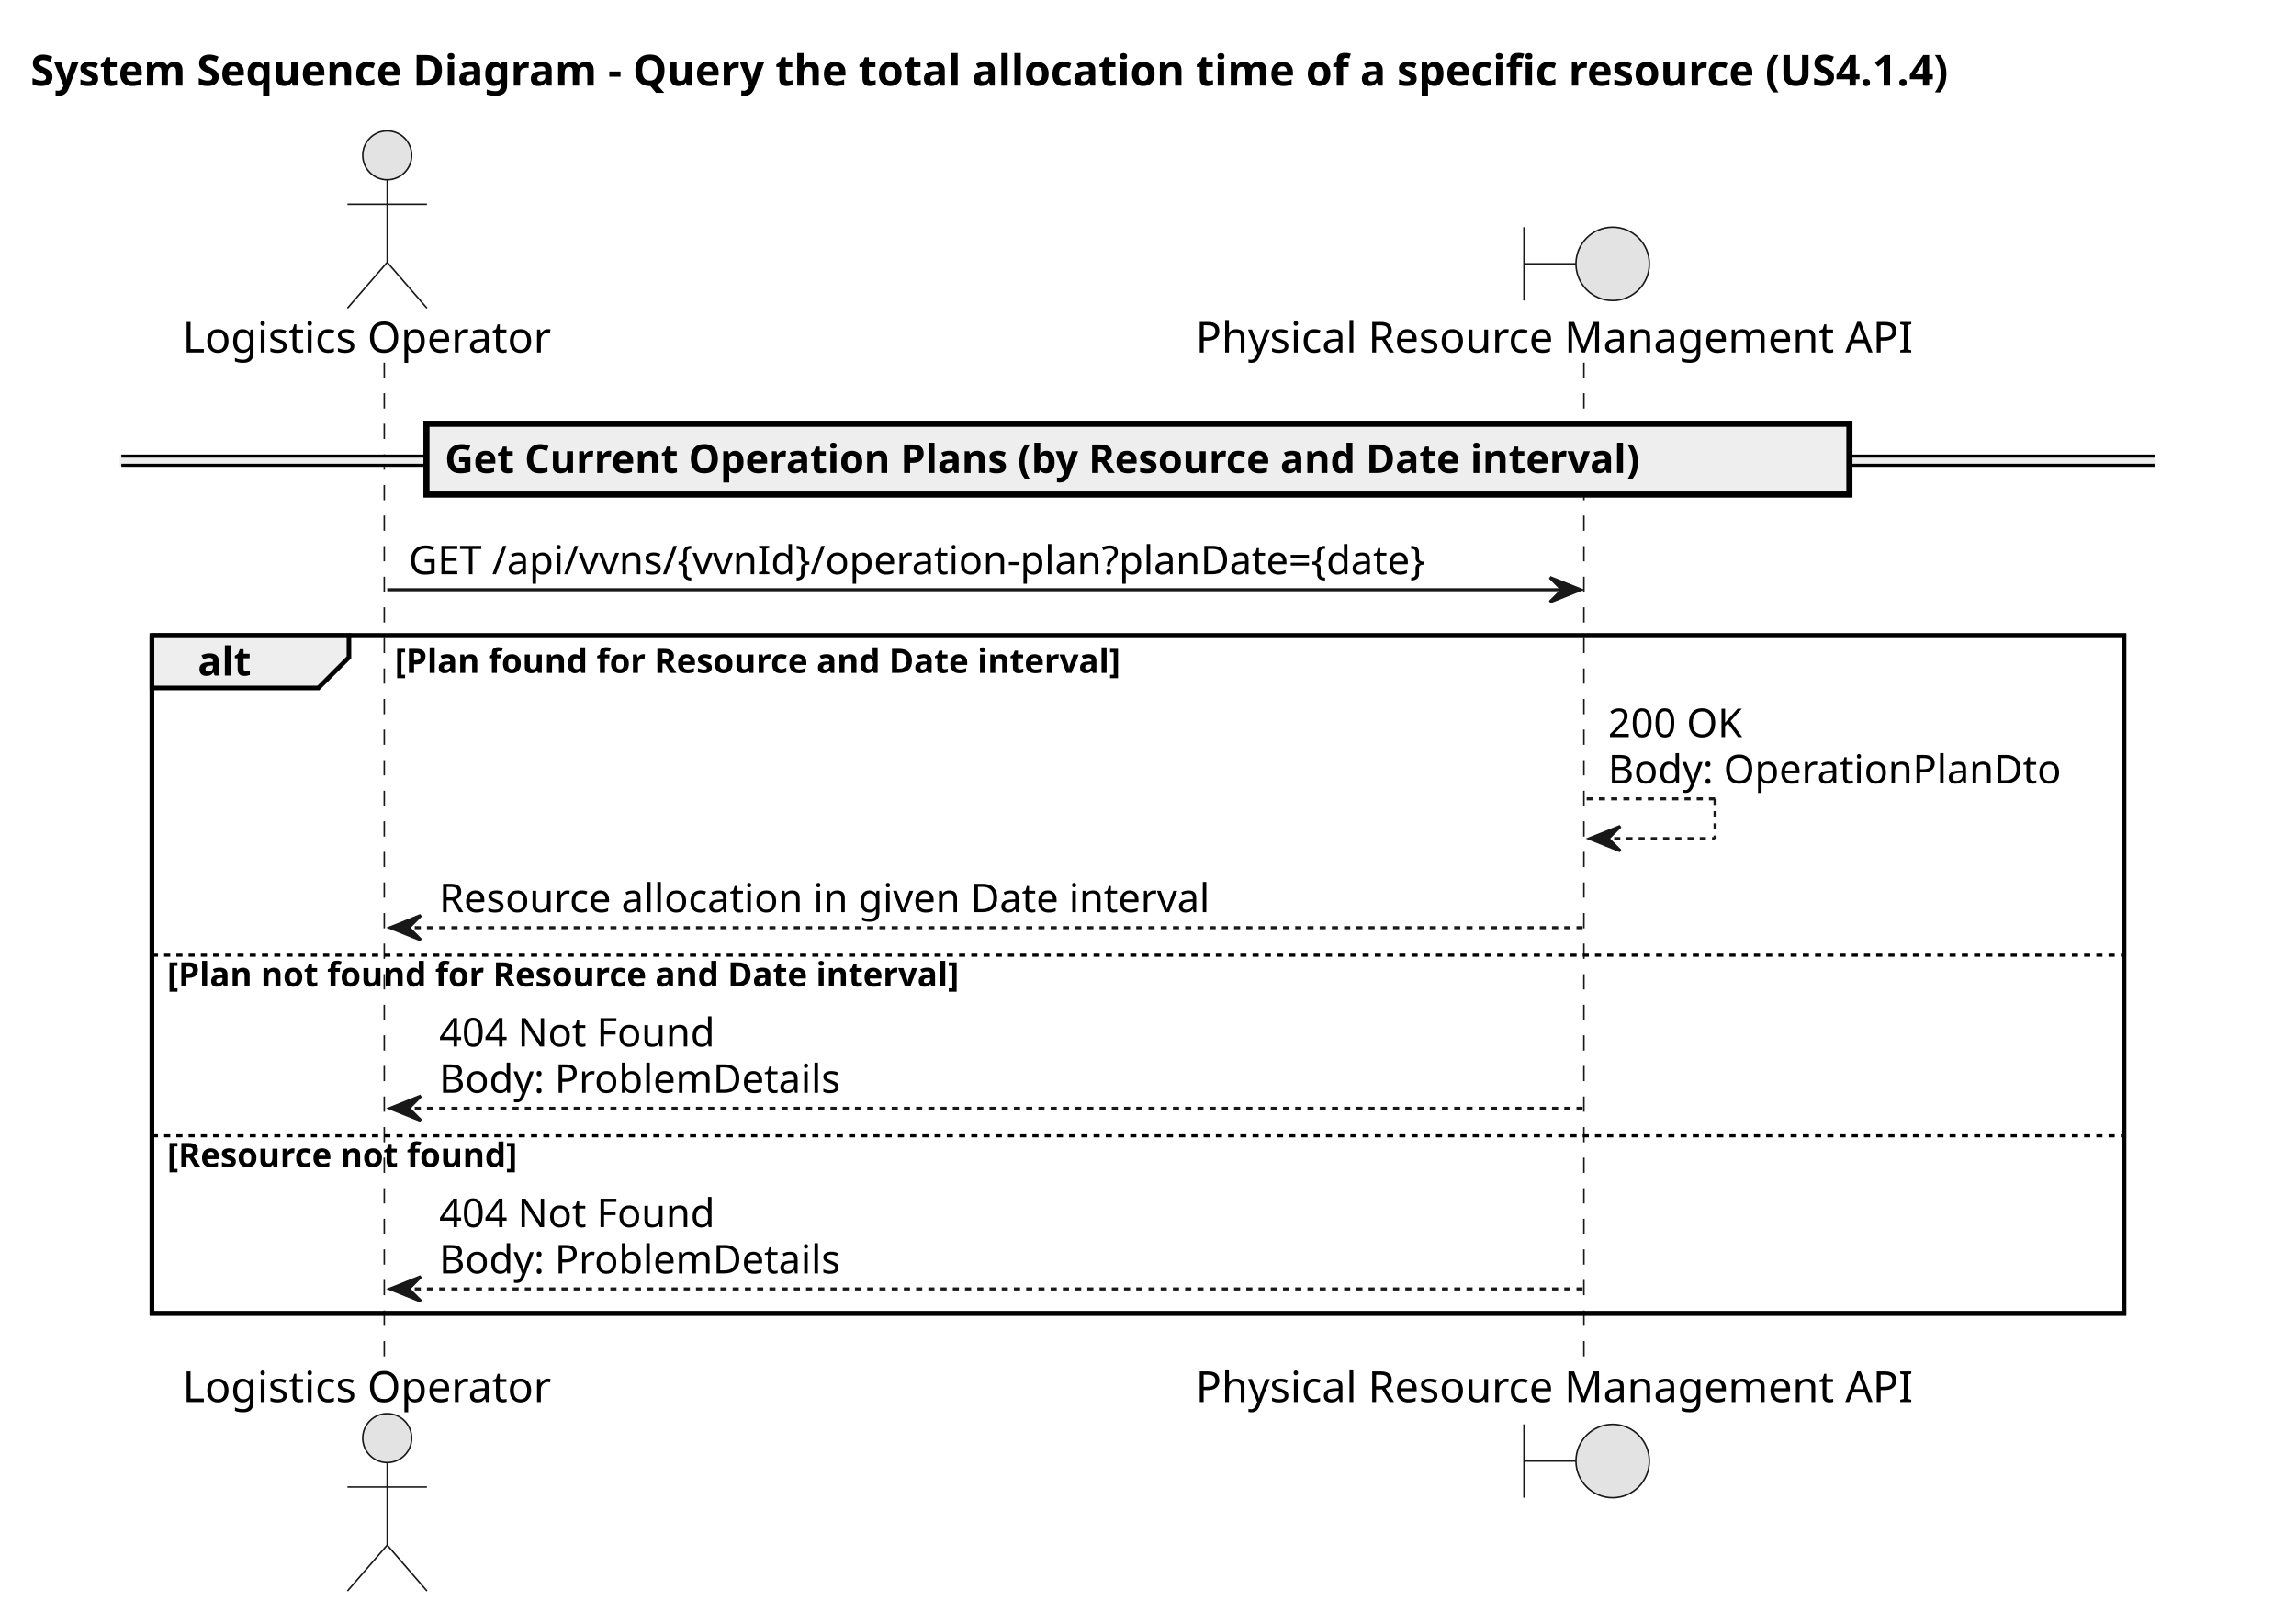
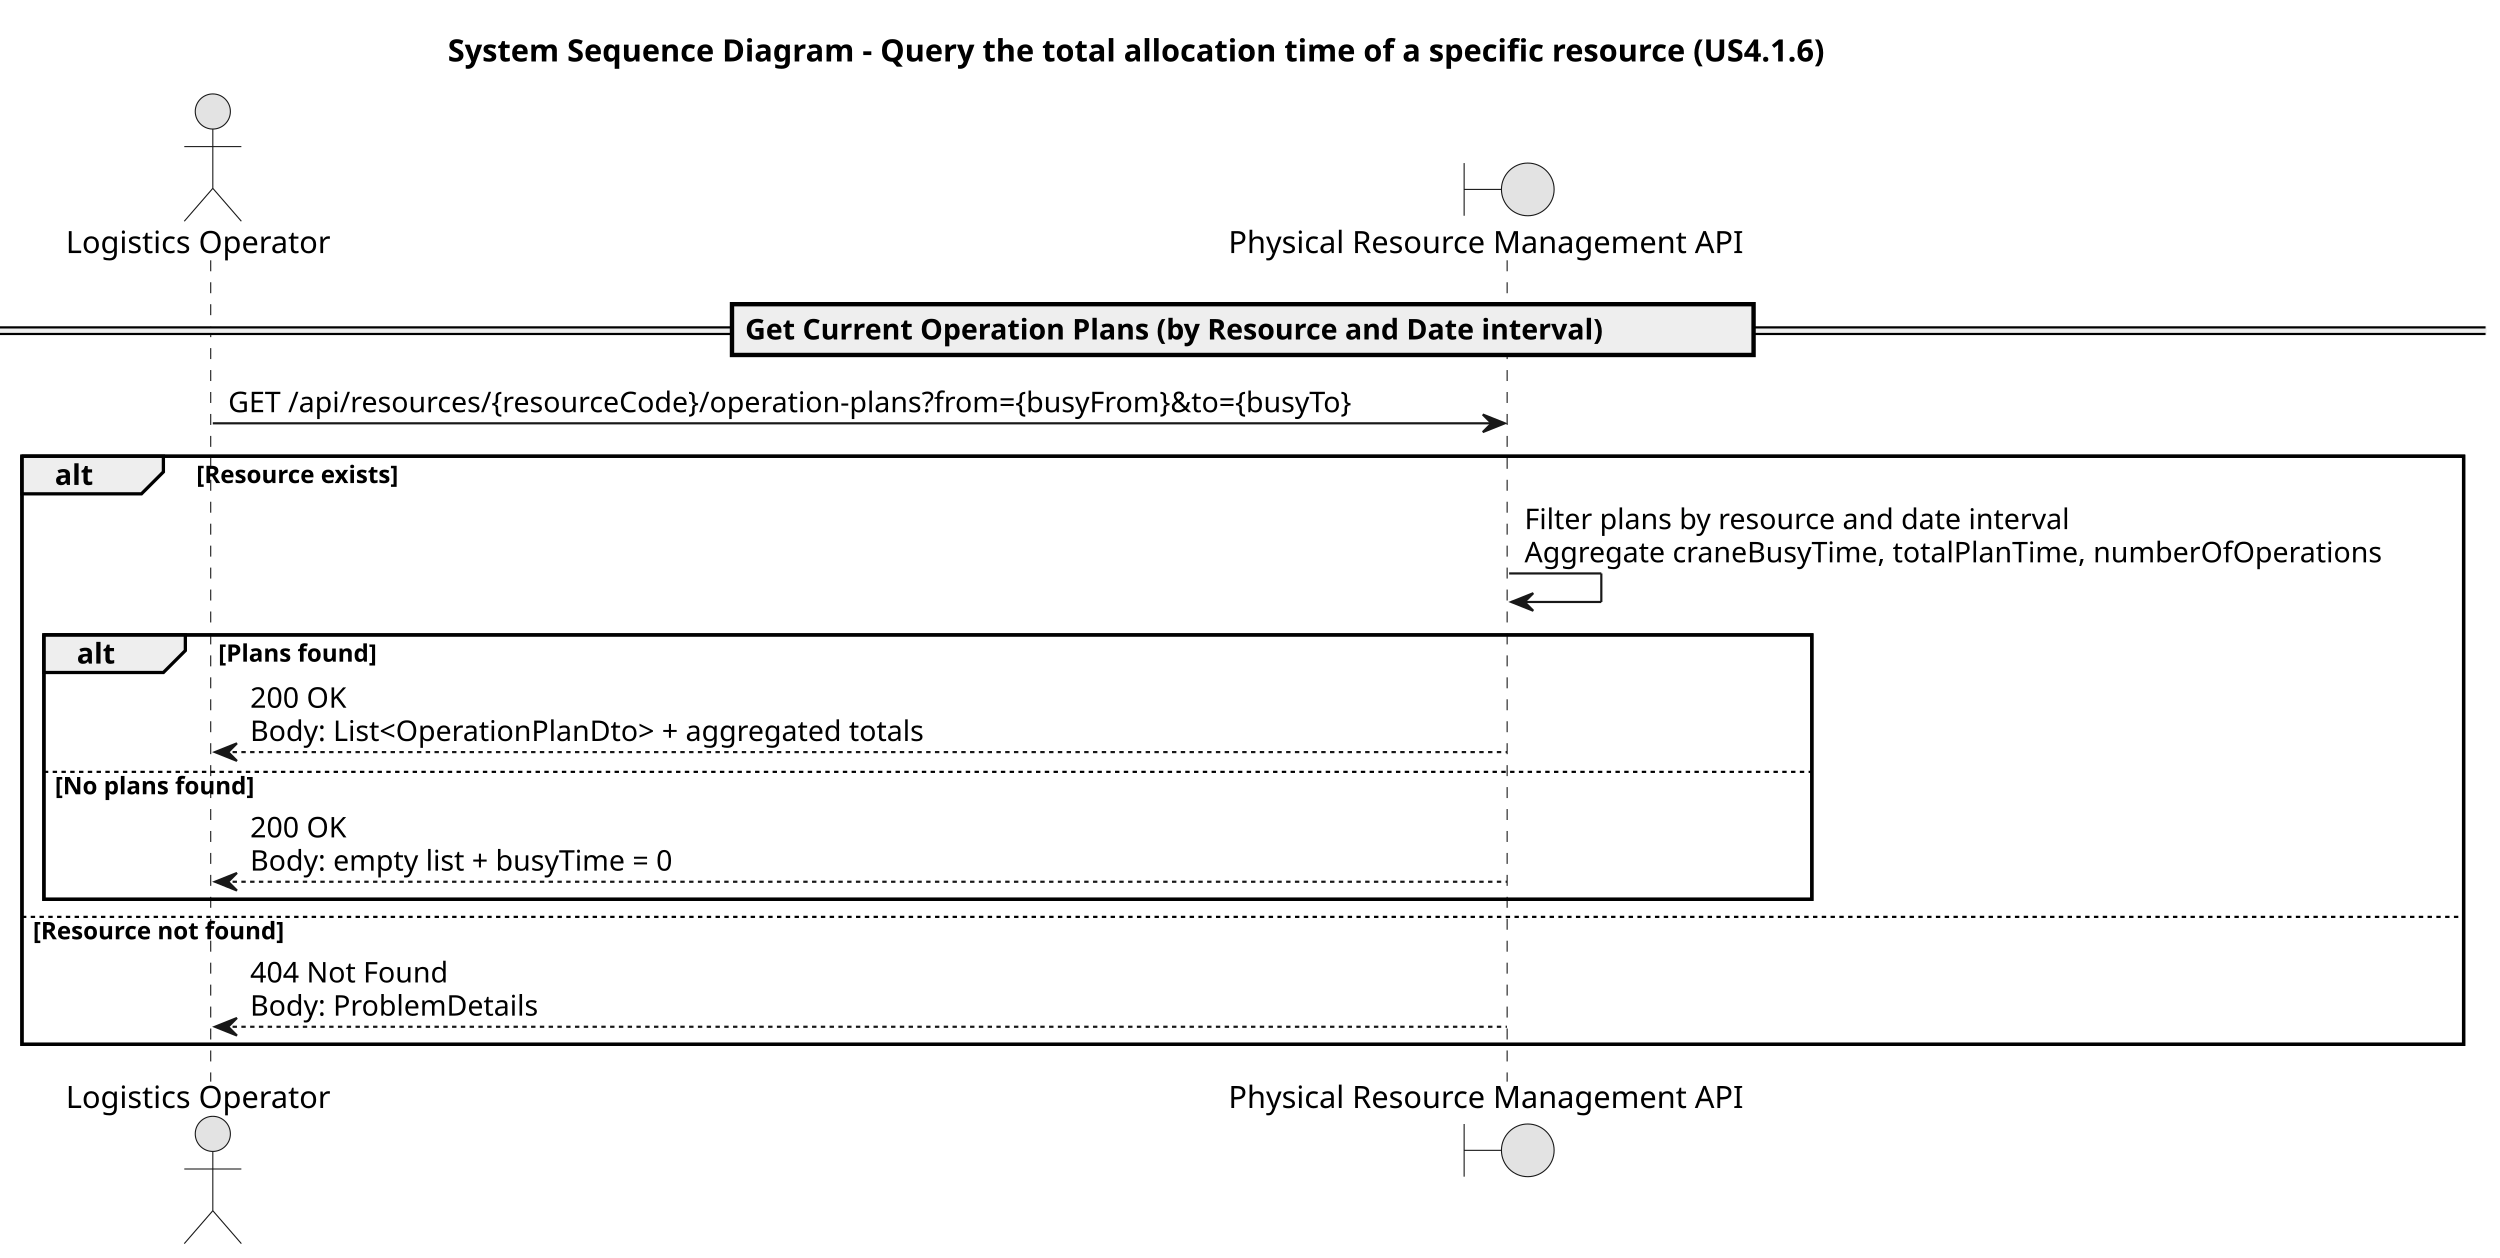
- <svg xmlns="http://www.w3.org/2000/svg" contentStyleType="text/css" data-diagram-type="SEQUENCE" height="527px" preserveAspectRatio="none" style="width:751px;height:527px;background:#FFFFFF;" version="1.1" viewBox="0 0 751 527" width="751px" zoomAndPan="magnify">
+ <svg xmlns="http://www.w3.org/2000/svg" contentStyleType="text/css" data-diagram-type="SEQUENCE" height="573px" preserveAspectRatio="none" style="width:1139px;height:573px;background:#FFFFFF;" version="1.1" viewBox="0 0 1139 573" width="1139px" zoomAndPan="magnify">
  <defs />
  <g>
-     <text fill="#000000" font-family="sans-serif" font-size="14" font-weight="bold" lengthAdjust="spacing" textLength="723.413" x="10" y="27.995">System Sequence Diagram - Query the total allocation time of a specific resource (US4.1.4)</text>
-     <rect fill="none" height="221.672" style="stroke:#000000;stroke-width:1.5;" width="645.032" x="49.69" y="207.859" />
+     <text fill="#000000" font-family="sans-serif" font-size="14" font-weight="bold" lengthAdjust="spacing" textLength="723.413" x="204.003" y="27.995">System Sequence Diagram - Query the total allocation time of a specific resource (US4.1.6)</text>
+     <rect fill="none" height="267.938" style="stroke:#000000;stroke-width:1.5;" width="1112.419" x="10" y="207.859" />
+     <rect fill="none" height="120.469" style="stroke:#000000;stroke-width:1.5;" width="805.465" x="20" y="289.258" />
    <g class="participant-lifeline" data-entity-uid="part1" data-qualified-name="Operator" id="part1-lifeline">
      <g>
-         <rect fill="#000000" fill-opacity="0" height="327.938" width="8" x="122.651" y="118.594" />
-         <line style="stroke:#181818;stroke-width:0.5;stroke-dasharray:5,5;" x1="125.69" x2="125.69" y1="118.594" y2="446.531" />
+         <rect fill="#000000" fill-opacity="0" height="374.203" width="8" x="92.96" y="118.594" />
+         <line style="stroke:#181818;stroke-width:0.5;stroke-dasharray:5,5;" x1="96" x2="96" y1="118.594" y2="492.797" />
      </g>
    </g>
    <g class="participant-lifeline" data-entity-uid="part2" data-qualified-name="System" id="part2-lifeline">
      <g>
-         <rect fill="#000000" fill-opacity="0" height="327.938" width="8" x="514.98" y="118.594" />
-         <line style="stroke:#181818;stroke-width:0.5;stroke-dasharray:5,5;" x1="518.074" x2="518.074" y1="118.594" y2="446.531" />
+         <rect fill="#000000" fill-opacity="0" height="374.203" width="8" x="683.559" y="118.594" />
+         <line style="stroke:#181818;stroke-width:0.5;stroke-dasharray:5,5;" x1="686.652" x2="686.652" y1="118.594" y2="492.797" />
      </g>
    </g>
    <g class="participant participant-head" data-entity-uid="part1" data-qualified-name="Operator" id="part1-head">
-       <text fill="#000000" font-family="sans-serif" font-size="14" lengthAdjust="spacing" textLength="127.921" x="59.69" y="115.292">Logistics Operator</text>
-       <ellipse cx="126.651" cy="50.797" fill="#E3E3E3" rx="8" ry="8" style="stroke:#181818;stroke-width:0.5;" />
-       <path d="M126.651,58.797 L126.651,85.797 M113.651,66.797 L139.651,66.797 M126.651,85.797 L113.651,100.797 M126.651,85.797 L139.651,100.797" fill="none" style="stroke:#181818;stroke-width:0.5;" />
+       <text fill="#000000" font-family="sans-serif" font-size="14" lengthAdjust="spacing" textLength="127.921" x="30" y="115.292">Logistics Operator</text>
+       <ellipse cx="96.96" cy="50.797" fill="#E3E3E3" rx="8" ry="8" style="stroke:#181818;stroke-width:0.5;" />
+       <path d="M96.96,58.797 L96.96,85.797 M83.96,66.797 L109.96,66.797 M96.96,85.797 L83.96,100.797 M96.96,85.797 L109.96,100.797" fill="none" style="stroke:#181818;stroke-width:0.5;" />
    </g>
    <g class="participant participant-tail" data-entity-uid="part1" data-qualified-name="Operator" id="part1-tail">
-       <text fill="#000000" font-family="sans-serif" font-size="14" lengthAdjust="spacing" textLength="127.921" x="59.69" y="458.526">Logistics Operator</text>
-       <ellipse cx="126.651" cy="470.328" fill="#E3E3E3" rx="8" ry="8" style="stroke:#181818;stroke-width:0.5;" />
-       <path d="M126.651,478.328 L126.651,505.328 M113.651,486.328 L139.651,486.328 M126.651,505.328 L113.651,520.328 M126.651,505.328 L139.651,520.328" fill="none" style="stroke:#181818;stroke-width:0.5;" />
+       <text fill="#000000" font-family="sans-serif" font-size="14" lengthAdjust="spacing" textLength="127.921" x="30" y="504.792">Logistics Operator</text>
+       <ellipse cx="96.96" cy="516.594" fill="#E3E3E3" rx="8" ry="8" style="stroke:#181818;stroke-width:0.5;" />
+       <path d="M96.96,524.594 L96.96,551.594 M83.96,532.594 L109.96,532.594 M96.96,551.594 L83.96,566.594 M96.96,551.594 L109.96,566.594" fill="none" style="stroke:#181818;stroke-width:0.5;" />
    </g>
    <g class="participant participant-head" data-entity-uid="part2" data-qualified-name="System" id="part2-head">
-       <text fill="#000000" font-family="sans-serif" font-size="14" lengthAdjust="spacing" textLength="249.812" x="391.074" y="115.292">Physical Resource Management API</text>
-       <path d="M498.48,74.297 L498.48,98.297 M498.48,86.297 L515.48,86.297" fill="none" style="stroke:#181818;stroke-width:0.5;" />
-       <ellipse cx="527.48" cy="86.297" fill="#E3E3E3" rx="12" ry="12" style="stroke:#181818;stroke-width:0.5;" />
+       <text fill="#000000" font-family="sans-serif" font-size="14" lengthAdjust="spacing" textLength="249.812" x="559.652" y="115.292">Physical Resource Management API</text>
+       <path d="M667.059,74.297 L667.059,98.297 M667.059,86.297 L684.059,86.297" fill="none" style="stroke:#181818;stroke-width:0.5;" />
+       <ellipse cx="696.059" cy="86.297" fill="#E3E3E3" rx="12" ry="12" style="stroke:#181818;stroke-width:0.5;" />
    </g>
    <g class="participant participant-tail" data-entity-uid="part2" data-qualified-name="System" id="part2-tail">
-       <text fill="#000000" font-family="sans-serif" font-size="14" lengthAdjust="spacing" textLength="249.812" x="391.074" y="458.526">Physical Resource Management API</text>
-       <path d="M498.48,465.828 L498.48,489.828 M498.48,477.828 L515.48,477.828" fill="none" style="stroke:#181818;stroke-width:0.5;" />
-       <ellipse cx="527.48" cy="477.828" fill="#E3E3E3" rx="12" ry="12" style="stroke:#181818;stroke-width:0.5;" />
+       <text fill="#000000" font-family="sans-serif" font-size="14" lengthAdjust="spacing" textLength="249.812" x="559.652" y="504.792">Physical Resource Management API</text>
+       <path d="M667.059,512.094 L667.059,536.094 M667.059,524.094 L684.059,524.094" fill="none" style="stroke:#181818;stroke-width:0.5;" />
+       <ellipse cx="696.059" cy="524.094" fill="#E3E3E3" rx="12" ry="12" style="stroke:#181818;stroke-width:0.5;" />
    </g>
-     <rect fill="#EEEEEE" height="3" style="stroke:#EEEEEE;stroke-width:1;" width="665.032" x="39.69" y="149.16" />
-     <line style="stroke:#000000;stroke-width:1;" x1="39.69" x2="704.723" y1="149.16" y2="149.16" />
-     <line style="stroke:#000000;stroke-width:1;" x1="39.69" x2="704.723" y1="152.16" y2="152.16" />
-     <rect fill="#EEEEEE" height="23.133" style="stroke:#000000;stroke-width:2;" width="465.433" x="139.49" y="138.594" />
-     <text fill="#000000" font-family="sans-serif" font-size="13" font-weight="bold" lengthAdjust="spacing" textLength="446.907" x="145.49" y="154.661">Get Current Operation Plans (by Resource and Date interval)</text>
+     <rect fill="#EEEEEE" height="3" style="stroke:#EEEEEE;stroke-width:1;" width="1132.419" x="0" y="149.16" />
+     <line style="stroke:#000000;stroke-width:1;" x1="0" x2="1132.419" y1="149.16" y2="149.16" />
+     <line style="stroke:#000000;stroke-width:1;" x1="0" x2="1132.419" y1="152.16" y2="152.16" />
+     <rect fill="#EEEEEE" height="23.133" style="stroke:#000000;stroke-width:2;" width="465.433" x="333.493" y="138.594" />
+     <text fill="#000000" font-family="sans-serif" font-size="13" font-weight="bold" lengthAdjust="spacing" textLength="446.907" x="339.493" y="154.661">Get Current Operation Plans (by Resource and Date interval)</text>
    <g class="message" data-entity-1="part1" data-entity-2="part2" id="msg1">
-       <polygon fill="#181818" points="506.98,188.859,516.98,192.859,506.98,196.859,510.98,192.859" style="stroke:#181818;stroke-width:1;" />
-       <line style="stroke:#181818;stroke-width:1;" x1="126.651" x2="512.98" y1="192.859" y2="192.859" />
-       <text fill="#000000" font-family="sans-serif" font-size="13" lengthAdjust="spacing" textLength="368.329" x="133.651" y="187.793">GET /api/vvns/{vvnId}/operation-plan?planDate={date}</text>
+       <polygon fill="#181818" points="675.559,188.859,685.559,192.859,675.559,196.859,679.559,192.859" style="stroke:#181818;stroke-width:1;" />
+       <line style="stroke:#181818;stroke-width:1;" x1="96.96" x2="681.559" y1="192.859" y2="192.859" />
+       <text fill="#000000" font-family="sans-serif" font-size="13" lengthAdjust="spacing" textLength="566.598" x="103.96" y="187.793">GET /api/resources/{resourceCode}/operation-plans?from={busyFrom}&amp;to={busyTo}</text>
    </g>
-     <path d="M49.69,207.859 L114.133,207.859 L114.133,214.992 L104.133,224.992 L49.69,224.992 L49.69,207.859" fill="#EEEEEE" style="stroke:#000000;stroke-width:1.5;" />
-     <rect fill="none" height="221.672" style="stroke:#000000;stroke-width:1.5;" width="645.032" x="49.69" y="207.859" />
-     <text fill="#000000" font-family="sans-serif" font-size="13" font-weight="bold" lengthAdjust="spacing" textLength="19.443" x="64.69" y="220.926">alt</text>
-     <text fill="#000000" font-family="sans-serif" font-size="11" font-weight="bold" lengthAdjust="spacing" textLength="271.546" x="129.133" y="220.07">[Plan found for Resource and Date interval]</text>
+     <path d="M10,207.859 L74.443,207.859 L74.443,214.992 L64.443,224.992 L10,224.992 L10,207.859" fill="#EEEEEE" style="stroke:#000000;stroke-width:1.5;" />
+     <rect fill="none" height="267.938" style="stroke:#000000;stroke-width:1.5;" width="1112.419" x="10" y="207.859" />
+     <text fill="#000000" font-family="sans-serif" font-size="13" font-weight="bold" lengthAdjust="spacing" textLength="19.443" x="25" y="220.926">alt</text>
+     <text fill="#000000" font-family="sans-serif" font-size="11" font-weight="bold" lengthAdjust="spacing" textLength="107.835" x="89.443" y="220.07">[Resource exists]</text>
    <g class="message" data-entity-1="part2" data-entity-2="part2" id="msg2">
-       <line style="stroke:#181818;stroke-width:1;stroke-dasharray:2,2;" x1="518.98" x2="560.98" y1="261.258" y2="261.258" />
-       <line style="stroke:#181818;stroke-width:1;stroke-dasharray:2,2;" x1="560.98" x2="560.98" y1="261.258" y2="274.258" />
-       <line style="stroke:#181818;stroke-width:1;stroke-dasharray:2,2;" x1="519.98" x2="560.98" y1="274.258" y2="274.258" />
-       <polygon fill="#181818" points="529.98,270.258,519.98,274.258,529.98,278.258,525.98,274.258" style="stroke:#181818;stroke-width:1;" />
-       <text fill="#000000" font-family="sans-serif" font-size="13" lengthAdjust="spacing" textLength="47.703" x="525.98" y="241.059">200 OK</text>
-       <text fill="#000000" font-family="sans-serif" font-size="13" lengthAdjust="spacing" textLength="156.743" x="525.98" y="256.192">Body: OperationPlanDto</text>
+       <line style="stroke:#181818;stroke-width:1;" x1="687.559" x2="729.559" y1="261.258" y2="261.258" />
+       <line style="stroke:#181818;stroke-width:1;" x1="729.559" x2="729.559" y1="261.258" y2="274.258" />
+       <line style="stroke:#181818;stroke-width:1;" x1="688.559" x2="729.559" y1="274.258" y2="274.258" />
+       <polygon fill="#181818" points="698.559,270.258,688.559,274.258,698.559,278.258,694.559,274.258" style="stroke:#181818;stroke-width:1;" />
+       <text fill="#000000" font-family="sans-serif" font-size="13" lengthAdjust="spacing" textLength="268.855" x="694.559" y="241.059">Filter plans by resource and date interval</text>
+       <text fill="#000000" font-family="sans-serif" font-size="13" lengthAdjust="spacing" textLength="415.86" x="694.559" y="256.192">Aggregate craneBusyTime, totalPlanTime, numberOfOperations</text>
    </g>
+     <path d="M20,289.258 L84.443,289.258 L84.443,296.391 L74.443,306.391 L20,306.391 L20,289.258" fill="#EEEEEE" style="stroke:#000000;stroke-width:1.5;" />
+     <rect fill="none" height="120.469" style="stroke:#000000;stroke-width:1.5;" width="805.465" x="20" y="289.258" />
+     <text fill="#000000" font-family="sans-serif" font-size="13" font-weight="bold" lengthAdjust="spacing" textLength="19.443" x="35" y="302.325">alt</text>
+     <text fill="#000000" font-family="sans-serif" font-size="11" font-weight="bold" lengthAdjust="spacing" textLength="83.397" x="99.443" y="301.468">[Plans found]</text>
    <g class="message" data-entity-1="part2" data-entity-2="part1" id="msg3">
-       <polygon fill="#181818" points="137.651,299.391,127.651,303.391,137.651,307.391,133.651,303.391" style="stroke:#181818;stroke-width:1;" />
-       <line style="stroke:#181818;stroke-width:1;stroke-dasharray:2,2;" x1="131.651" x2="517.98" y1="303.391" y2="303.391" />
-       <text fill="#000000" font-family="sans-serif" font-size="13" lengthAdjust="spacing" textLength="272.587" x="143.651" y="298.325">Resource allocation in given Date interval</text>
+       <polygon fill="#181818" points="107.96,338.656,97.96,342.656,107.96,346.656,103.96,342.656" style="stroke:#181818;stroke-width:1;" />
+       <line style="stroke:#181818;stroke-width:1;stroke-dasharray:2,2;" x1="101.96" x2="686.559" y1="342.656" y2="342.656" />
+       <text fill="#000000" font-family="sans-serif" font-size="13" lengthAdjust="spacing" textLength="47.703" x="113.96" y="322.457">200 OK</text>
+       <text fill="#000000" font-family="sans-serif" font-size="13" lengthAdjust="spacing" textLength="336.419" x="113.96" y="337.59">Body: List&lt;OperationPlanDto&gt; + aggregated totals</text>
    </g>
-     <line style="stroke:#000000;stroke-width:1;stroke-dasharray:2,2;" x1="49.69" x2="694.723" y1="312.391" y2="312.391" />
-     <text fill="#000000" font-family="sans-serif" font-size="11" font-weight="bold" lengthAdjust="spacing" textLength="296.022" x="54.69" y="322.601">[Plan not found for Resource and Date interval]</text>
+     <line style="stroke:#000000;stroke-width:1;stroke-dasharray:2,2;" x1="20" x2="825.465" y1="351.656" y2="351.656" />
+     <text fill="#000000" font-family="sans-serif" font-size="11" font-weight="bold" lengthAdjust="spacing" textLength="103.802" x="25" y="361.867">[No plans found]</text>
    <g class="message" data-entity-1="part2" data-entity-2="part1" id="msg4">
-       <polygon fill="#181818" points="137.651,358.461,127.651,362.461,137.651,366.461,133.651,362.461" style="stroke:#181818;stroke-width:1;" />
-       <line style="stroke:#181818;stroke-width:1;stroke-dasharray:2,2;" x1="131.651" x2="517.98" y1="362.461" y2="362.461" />
-       <text fill="#000000" font-family="sans-serif" font-size="13" lengthAdjust="spacing" textLength="96.015" x="143.651" y="342.262">404 Not Found</text>
-       <text fill="#000000" font-family="sans-serif" font-size="13" lengthAdjust="spacing" textLength="140.061" x="143.651" y="357.395">Body: ProblemDetails</text>
+       <polygon fill="#181818" points="107.96,397.727,97.96,401.727,107.96,405.727,103.96,401.727" style="stroke:#181818;stroke-width:1;" />
+       <line style="stroke:#181818;stroke-width:1;stroke-dasharray:2,2;" x1="101.96" x2="686.559" y1="401.727" y2="401.727" />
+       <text fill="#000000" font-family="sans-serif" font-size="13" lengthAdjust="spacing" textLength="47.703" x="113.96" y="381.528">200 OK</text>
+       <text fill="#000000" font-family="sans-serif" font-size="13" lengthAdjust="spacing" textLength="216.017" x="113.96" y="396.661">Body: empty list + busyTime = 0</text>
    </g>
-     <line style="stroke:#000000;stroke-width:1;stroke-dasharray:2,2;" x1="49.69" x2="694.723" y1="371.461" y2="371.461" />
-     <text fill="#000000" font-family="sans-serif" font-size="11" font-weight="bold" lengthAdjust="spacing" textLength="131.511" x="54.69" y="381.671">[Resource not found]</text>
+     <line style="stroke:#000000;stroke-width:1;stroke-dasharray:2,2;" x1="10" x2="1122.419" y1="417.727" y2="417.727" />
+     <text fill="#000000" font-family="sans-serif" font-size="11" font-weight="bold" lengthAdjust="spacing" textLength="131.511" x="15" y="427.937">[Resource not found]</text>
    <g class="message" data-entity-1="part2" data-entity-2="part1" id="msg5">
-       <polygon fill="#181818" points="137.651,417.531,127.651,421.531,137.651,425.531,133.651,421.531" style="stroke:#181818;stroke-width:1;" />
-       <line style="stroke:#181818;stroke-width:1;stroke-dasharray:2,2;" x1="131.651" x2="517.98" y1="421.531" y2="421.531" />
-       <text fill="#000000" font-family="sans-serif" font-size="13" lengthAdjust="spacing" textLength="96.015" x="143.651" y="401.332">404 Not Found</text>
-       <text fill="#000000" font-family="sans-serif" font-size="13" lengthAdjust="spacing" textLength="140.061" x="143.651" y="416.465">Body: ProblemDetails</text>
+       <polygon fill="#181818" points="107.96,463.797,97.96,467.797,107.96,471.797,103.96,467.797" style="stroke:#181818;stroke-width:1;" />
+       <line style="stroke:#181818;stroke-width:1;stroke-dasharray:2,2;" x1="101.96" x2="686.559" y1="467.797" y2="467.797" />
+       <text fill="#000000" font-family="sans-serif" font-size="13" lengthAdjust="spacing" textLength="96.015" x="113.96" y="447.598">404 Not Found</text>
+       <text fill="#000000" font-family="sans-serif" font-size="13" lengthAdjust="spacing" textLength="140.061" x="113.96" y="462.731">Body: ProblemDetails</text>
    </g>
  </g>
</svg>
